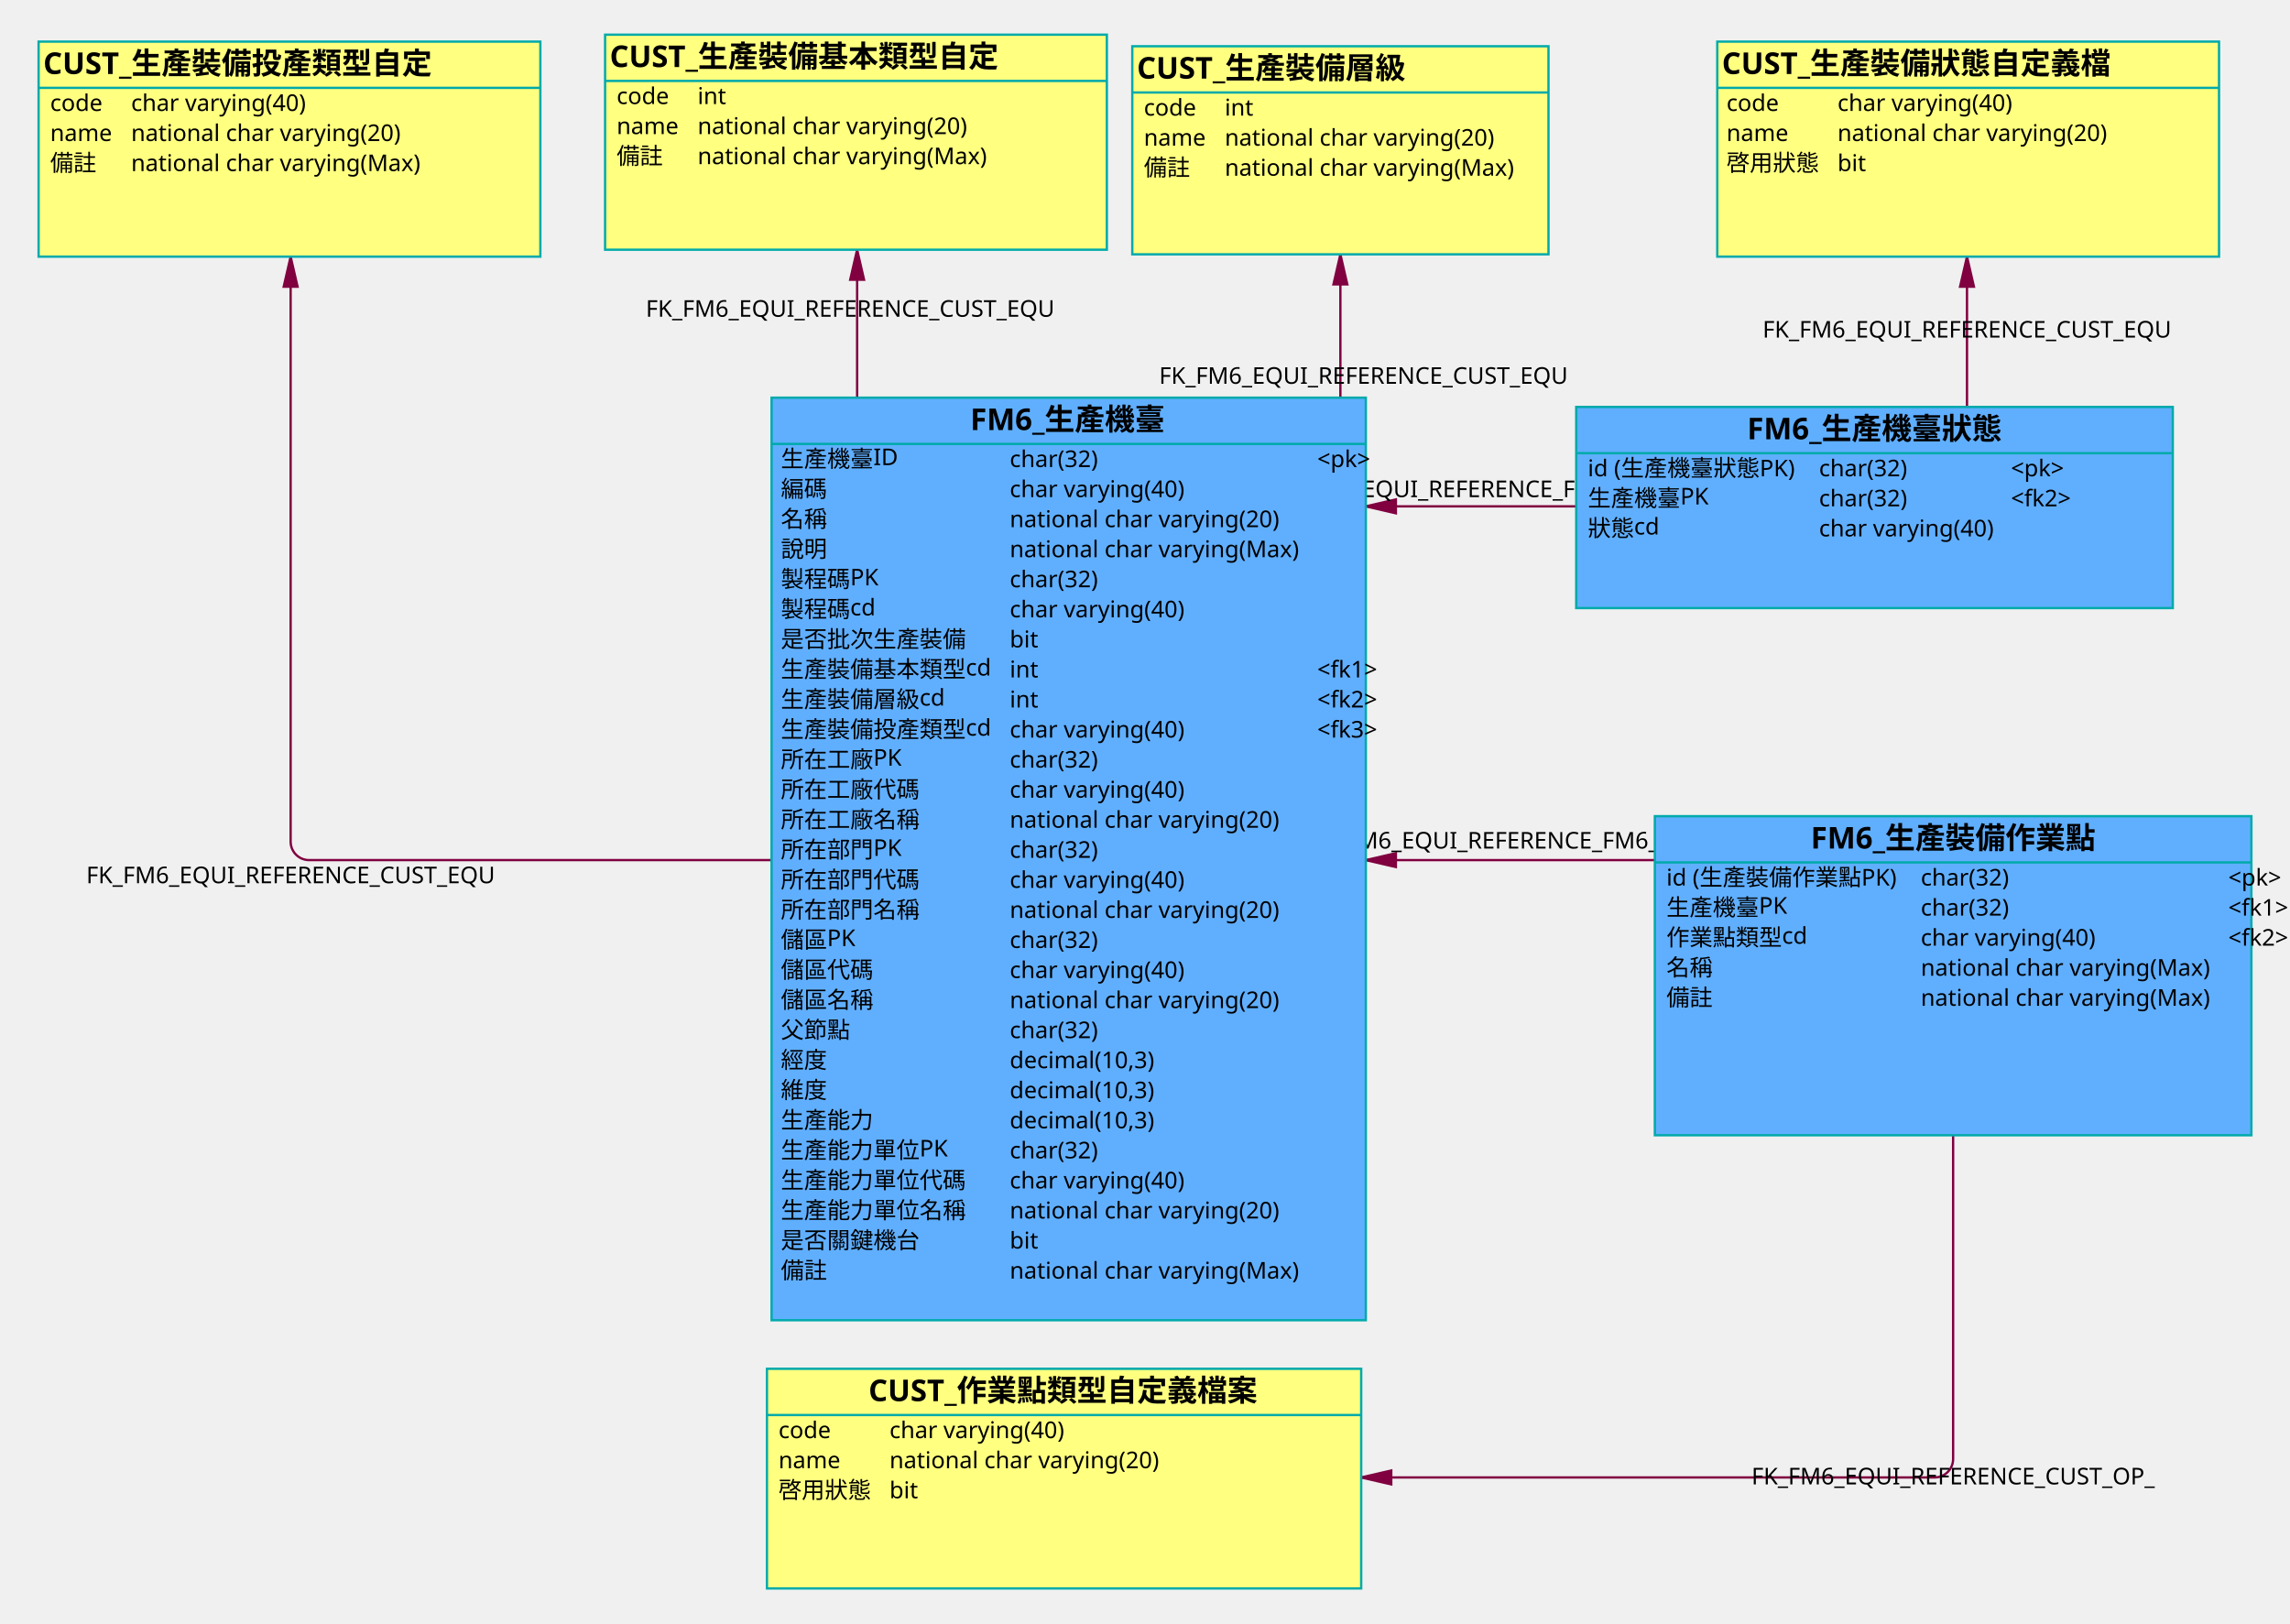
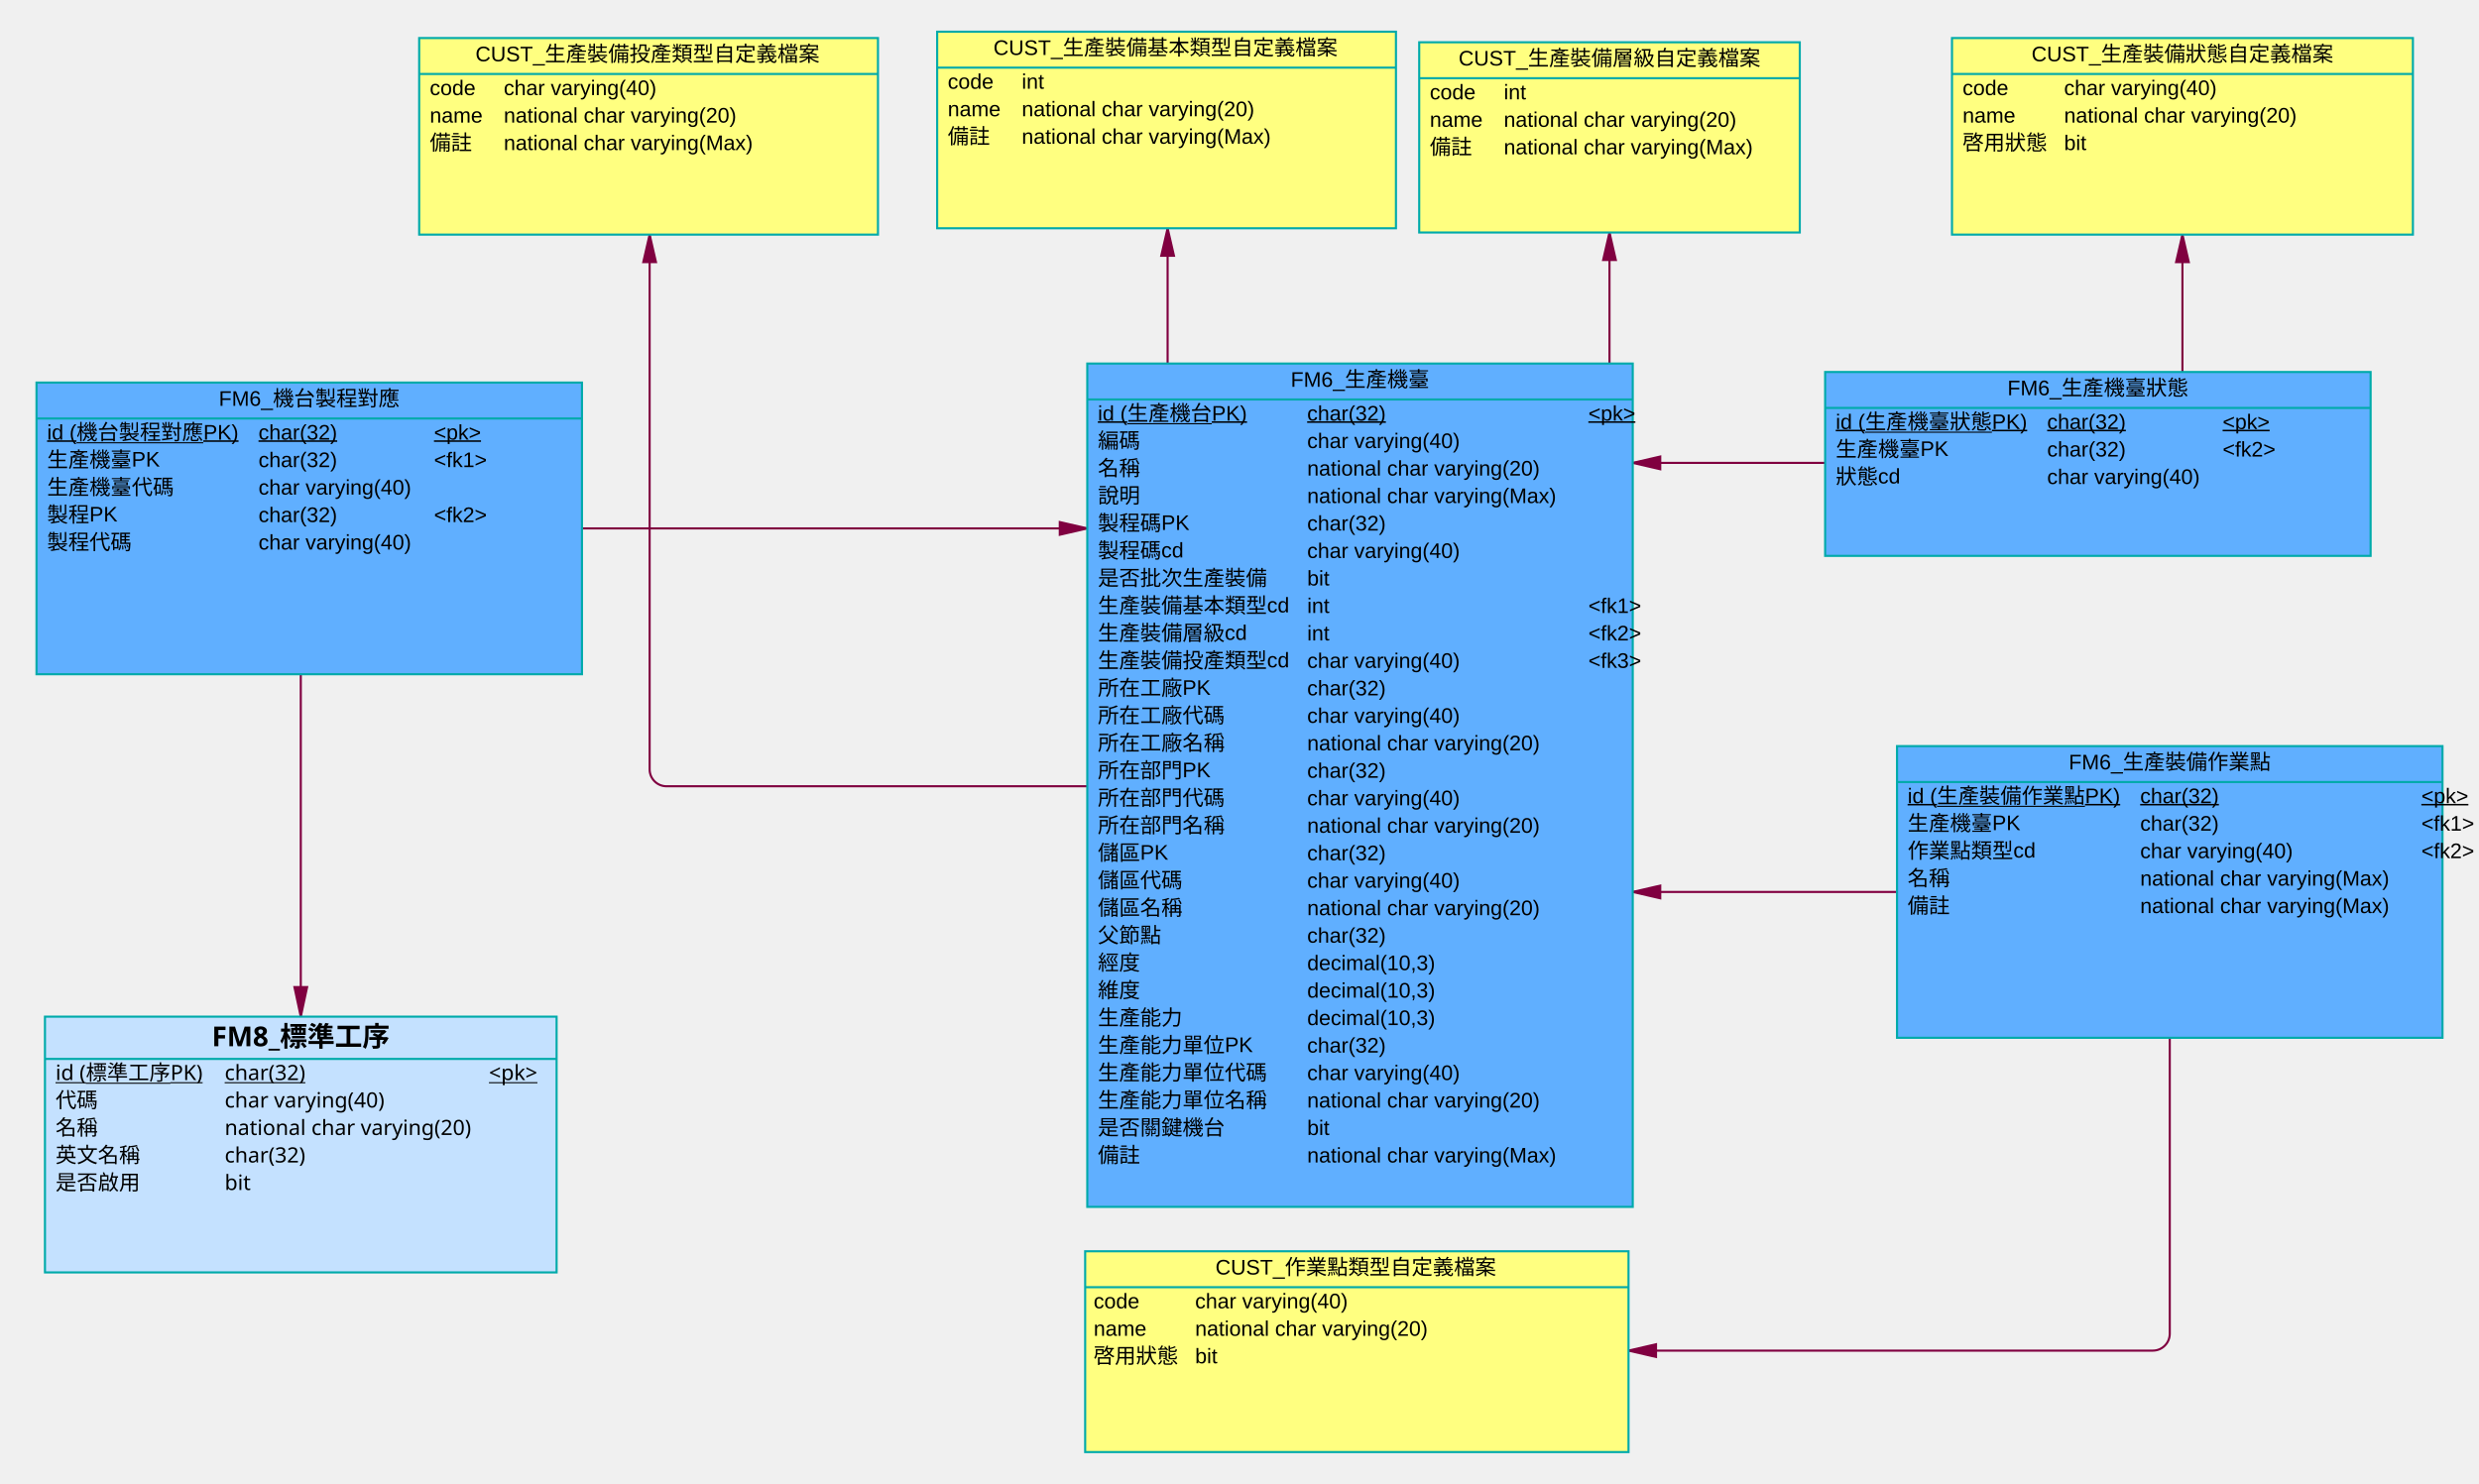
- <svg xmlns="http://www.w3.org/2000/svg" xmlns:xlink="http://www.w3.org/1999/xlink" width="261mm" height="185mm" version="1.1" viewBox="0 0 987 702">
-   <a target="_parent" xlink:href="Fact71.htm#101">
-     <polyline fill="none" points="369,172 369,108" stroke="#800040" stroke-width="1" />
-     <polygon fill="#800040" points="369,108 372,121 366,121" stroke="#800040" stroke-width="1" stroke-linejoin="miter" />
-     <text x="366" y="137" fill="#000000" font-size="10" font-family="'Arial Unicode MS','新宋體'" text-anchor="middle">FK_FM6_EQUI_REFERENCE_CUST_EQU</text>
-   </a>
-   <a target="_parent" xlink:href="Fact72.htm#107">
-     <polyline fill="none" points="578,172 578,110" stroke="#800040" stroke-width="1" />
-     <polygon fill="#800040" points="578,110 581,123 575,123" stroke="#800040" stroke-width="1" stroke-linejoin="miter" />
-     <text x="588" y="166" fill="#000000" font-size="10" font-family="'Arial Unicode MS','新宋體'" text-anchor="middle">FK_FM6_EQUI_REFERENCE_CUST_EQU</text>
-   </a>
-   <a target="_parent" xlink:href="Fact73.htm#113">
-     <polyline fill="none" points="849,176 849,111" stroke="#800040" stroke-width="1" />
-     <polygon fill="#800040" points="849,111 852,124 846,124" stroke="#800040" stroke-width="1" stroke-linejoin="miter" />
-     <text x="849" y="146" fill="#000000" font-size="10" font-family="'Arial Unicode MS','新宋體'" text-anchor="middle">FK_FM6_EQUI_REFERENCE_CUST_EQU</text>
-   </a>
-   <a target="_parent" xlink:href="Fact74.htm#118">
-     <polyline fill="none" points="680,219 589,219" stroke="#800040" stroke-width="1" />
-     <polygon fill="#800040" points="589,219 602,216 602,222" stroke="#800040" stroke-width="1" stroke-linejoin="miter" />
-     <text x="635" y="215" fill="#000000" font-size="10" font-family="'Arial Unicode MS','新宋體'" text-anchor="middle">FK_FM6_EQUI_REFERENCE_FM6_EQUI</text>
-   </a>
-   <a target="_parent" xlink:href="Fact75.htm#124">
-     <polyline fill="none" points="714,372 589,372" stroke="#800040" stroke-width="1" />
-     <polygon fill="#800040" points="589,372 602,369 602,375" stroke="#800040" stroke-width="1" stroke-linejoin="miter" />
-     <text x="652" y="367" fill="#000000" font-size="10" font-family="'Arial Unicode MS','新宋體'" text-anchor="middle">FK_FM6_EQUI_REFERENCE_FM6_EQUI</text>
-   </a>
-   <a target="_parent" xlink:href="Fact76.htm#130">
-     <path d="M843,491 L843,631 A8,8 0 0,1 835,639 L587,639" fill="none" stroke="#800040" stroke-width="1" />
-     <polygon fill="#800040" points="587,639 600,636 600,642" stroke="#800040" stroke-width="1" stroke-linejoin="miter" />
-     <text x="843" y="642" fill="#000000" font-size="10" font-family="'Arial Unicode MS','新宋體'" text-anchor="middle">FK_FM6_EQUI_REFERENCE_CUST_OP_</text>
-   </a>
-   <a target="_parent" xlink:href="Fact84.htm#181">
-     <path d="M332,372 L132,372 A8,8 0 0,1 124,364 L124,111" fill="none" stroke="#800040" stroke-width="1" />
-     <polygon fill="#800040" points="124,111 127,124 121,124" stroke="#800040" stroke-width="1" stroke-linejoin="miter" />
-     <text x="124" y="382" fill="#000000" font-size="10" font-family="'Arial Unicode MS','新宋體'" text-anchor="middle">FK_FM6_EQUI_REFERENCE_CUST_EQU</text>
-   </a>
+ <svg xmlns="http://www.w3.org/2000/svg" xmlns:xlink="http://www.w3.org/1999/xlink" width="309mm" height="185mm" version="1.1" viewBox="0 0 1168 702">
+   <polyline fill="none" points="550,172 550,108" stroke="#800040" stroke-width="1" />
+   <polygon fill="#800040" points="550,108 553,121 547,121" stroke="#800040" stroke-width="1" stroke-linejoin="miter" />
+   <polyline fill="none" points="759,172 759,110" stroke="#800040" stroke-width="1" />
+   <polygon fill="#800040" points="759,110 762,123 756,123" stroke="#800040" stroke-width="1" stroke-linejoin="miter" />
+   <polyline fill="none" points="1030,176 1030,111" stroke="#800040" stroke-width="1" />
+   <polygon fill="#800040" points="1030,111 1033,124 1027,124" stroke="#800040" stroke-width="1" stroke-linejoin="miter" />
+   <polyline fill="none" points="861,219 770,219" stroke="#800040" stroke-width="1" />
+   <polygon fill="#800040" points="770,219 783,216 783,222" stroke="#800040" stroke-width="1" stroke-linejoin="miter" />
+   <polyline fill="none" points="895,422 770,422" stroke="#800040" stroke-width="1" />
+   <polygon fill="#800040" points="770,422 783,419 783,425" stroke="#800040" stroke-width="1" stroke-linejoin="miter" />
+   <path d="M1024,491 L1024,631 A8,8 0 0,1 1016,639 L768,639" fill="none" stroke="#800040" stroke-width="1" />
+   <polygon fill="#800040" points="768,639 781,636 781,642" stroke="#800040" stroke-width="1" stroke-linejoin="miter" />
+   <path d="M512,372 L313,372 A8,8 0 0,1 305,364 L305,111" fill="none" stroke="#800040" stroke-width="1" />
+   <polygon fill="#800040" points="305,111 308,124 302,124" stroke="#800040" stroke-width="1" stroke-linejoin="miter" />
+   <polyline fill="none" points="273,250 512,250" stroke="#800040" stroke-width="1" />
+   <polygon fill="#800040" points="512,250 499,253 499,247" stroke="#800040" stroke-width="1" stroke-linejoin="miter" />
+   <polyline fill="none" points="140,319 140,481" stroke="#800040" stroke-width="1" />
+   <polygon fill="#800040" points="140,481 137,467 143,467" stroke="#800040" stroke-width="1" stroke-linejoin="miter" />
  <a target="_parent" xlink:href="Fact19.htm#131">
-     <rect x="260" y="15" fill="#ffffff" width="0" height="0" stroke="none" stroke-width="0" />
-     <rect x="260" y="15" fill="#ffff80" width="217" height="93" stroke="#00aaaa" stroke-width="1" />
-     <text x="262" y="29" fill="#000000" font-size="13" font-family="'Arial Unicode MS','微軟雅黑'" font-weight="bold" text-anchor="start">CUST_生產裝備基本類型自定</text>
-     <line x1="260" x2="477" y1="35" y2="35" stroke="#00aaaa" stroke-width="1" />
-     <text x="265" y="45" fill="#000000" font-size="10" font-family="'Arial Unicode MS','微軟雅黑'" text-anchor="start">code</text>
-     <text x="265" y="58" fill="#000000" font-size="10" font-family="'Arial Unicode MS','微軟雅黑'" text-anchor="start">name</text>
-     <text x="265" y="71" fill="#000000" font-size="10" font-family="'Arial Unicode MS','微軟雅黑'" text-anchor="start">備註</text>
-     <text x="300" y="45" fill="#000000" font-size="10" font-family="'Arial Unicode MS','微軟雅黑'" text-anchor="start">int</text>
-     <text x="300" y="58" fill="#000000" font-size="10" font-family="'Arial Unicode MS','微軟雅黑'" text-anchor="start">national char varying(20)</text>
-     <text x="300" y="71" fill="#000000" font-size="10" font-family="'Arial Unicode MS','微軟雅黑'" text-anchor="start">national char varying(Max)</text>
+     <rect x="441" y="15" fill="#ffffff" width="0" height="0" stroke="none" stroke-width="0" />
+     <rect x="441" y="15" fill="#ffff80" width="217" height="93" stroke="#00aaaa" stroke-width="1" />
+     <text x="549" y="26" fill="#000000" font-size="10" font-family="'Arial Unicode MS','Arial'" text-anchor="middle">CUST_生產裝備基本類型自定義檔案</text>
+     <line x1="441" x2="658" y1="32" y2="32" stroke="#00aaaa" stroke-width="1" />
+     <text x="446" y="42" fill="#000000" font-size="10" font-family="'Arial Unicode MS','Arial'" text-anchor="start">code</text>
+     <text x="446" y="55" fill="#000000" font-size="10" font-family="'Arial Unicode MS','Arial'" text-anchor="start">name</text>
+     <text x="446" y="68" fill="#000000" font-size="10" font-family="'Arial Unicode MS','Arial'" text-anchor="start">備註</text>
+     <text x="481" y="42" fill="#000000" font-size="10" font-family="'Arial Unicode MS','Arial'" text-anchor="start">int</text>
+     <text x="481" y="55" fill="#000000" font-size="10" font-family="'Arial Unicode MS','Arial'" text-anchor="start">national char varying(20)</text>
+     <text x="481" y="68" fill="#000000" font-size="10" font-family="'Arial Unicode MS','Arial'" text-anchor="start">national char varying(Max)</text>
  </a>
  <a target="_parent" xlink:href="Fact20.htm#160">
-     <rect x="488" y="20" fill="#ffffff" width="0" height="0" stroke="none" stroke-width="0" />
-     <rect x="488" y="20" fill="#ffff80" width="180" height="90" stroke="#00aaaa" stroke-width="1" />
-     <text x="490" y="34" fill="#000000" font-size="13" font-family="'Arial Unicode MS','微軟雅黑'" font-weight="bold" text-anchor="start">CUST_生產裝備層級</text>
-     <line x1="488" x2="668" y1="40" y2="40" stroke="#00aaaa" stroke-width="1" />
-     <text x="493" y="50" fill="#000000" font-size="10" font-family="'Arial Unicode MS','微軟雅黑'" text-anchor="start">code</text>
-     <text x="493" y="63" fill="#000000" font-size="10" font-family="'Arial Unicode MS','微軟雅黑'" text-anchor="start">name</text>
-     <text x="493" y="76" fill="#000000" font-size="10" font-family="'Arial Unicode MS','微軟雅黑'" text-anchor="start">備註</text>
-     <text x="528" y="50" fill="#000000" font-size="10" font-family="'Arial Unicode MS','微軟雅黑'" text-anchor="start">int</text>
-     <text x="528" y="63" fill="#000000" font-size="10" font-family="'Arial Unicode MS','微軟雅黑'" text-anchor="start">national char varying(20)</text>
-     <text x="528" y="76" fill="#000000" font-size="10" font-family="'Arial Unicode MS','微軟雅黑'" text-anchor="start">national char varying(Max)</text>
-   </a>
-   <a target="_parent" xlink:href="Fact39.htm#1094">
-     <rect x="332" y="172" fill="#ffffff" width="0" height="0" stroke="none" stroke-width="0" />
-     <rect x="332" y="172" fill="#60afff" width="257" height="399" stroke="#00aaaa" stroke-width="1" />
-     <text x="460" y="186" fill="#000000" font-size="13" font-family="'Arial Unicode MS','微軟雅黑'" font-weight="bold" text-anchor="middle">FM6_生產機臺</text>
-     <line x1="332" x2="589" y1="192" y2="192" stroke="#00aaaa" stroke-width="1" />
-     <text x="336" y="202" fill="#000000" font-size="10" font-family="'Arial Unicode MS','微軟雅黑'" text-anchor="start">生產機臺ID</text>
-     <text x="336" y="215" fill="#000000" font-size="10" font-family="'Arial Unicode MS','微軟雅黑'" text-anchor="start">編碼</text>
-     <text x="336" y="228" fill="#000000" font-size="10" font-family="'Arial Unicode MS','微軟雅黑'" text-anchor="start">名稱</text>
-     <text x="336" y="241" fill="#000000" font-size="10" font-family="'Arial Unicode MS','微軟雅黑'" text-anchor="start">說明</text>
-     <text x="336" y="254" fill="#000000" font-size="10" font-family="'Arial Unicode MS','微軟雅黑'" text-anchor="start">製程碼PK</text>
-     <text x="336" y="267" fill="#000000" font-size="10" font-family="'Arial Unicode MS','微軟雅黑'" text-anchor="start">製程碼cd</text>
-     <text x="336" y="280" fill="#000000" font-size="10" font-family="'Arial Unicode MS','微軟雅黑'" text-anchor="start">是否批次生產裝備</text>
-     <text x="336" y="293" fill="#000000" font-size="10" font-family="'Arial Unicode MS','微軟雅黑'" text-anchor="start">生產裝備基本類型cd</text>
-     <text x="336" y="306" fill="#000000" font-size="10" font-family="'Arial Unicode MS','微軟雅黑'" text-anchor="start">生產裝備層級cd</text>
-     <text x="336" y="319" fill="#000000" font-size="10" font-family="'Arial Unicode MS','微軟雅黑'" text-anchor="start">生產裝備投產類型cd</text>
-     <text x="336" y="332" fill="#000000" font-size="10" font-family="'Arial Unicode MS','微軟雅黑'" text-anchor="start">所在工廠PK</text>
-     <text x="336" y="345" fill="#000000" font-size="10" font-family="'Arial Unicode MS','微軟雅黑'" text-anchor="start">所在工廠代碼</text>
-     <text x="336" y="358" fill="#000000" font-size="10" font-family="'Arial Unicode MS','微軟雅黑'" text-anchor="start">所在工廠名稱</text>
-     <text x="336" y="371" fill="#000000" font-size="10" font-family="'Arial Unicode MS','微軟雅黑'" text-anchor="start">所在部門PK</text>
-     <text x="336" y="384" fill="#000000" font-size="10" font-family="'Arial Unicode MS','微軟雅黑'" text-anchor="start">所在部門代碼</text>
-     <text x="336" y="397" fill="#000000" font-size="10" font-family="'Arial Unicode MS','微軟雅黑'" text-anchor="start">所在部門名稱</text>
-     <text x="336" y="410" fill="#000000" font-size="10" font-family="'Arial Unicode MS','微軟雅黑'" text-anchor="start">儲區PK</text>
-     <text x="336" y="423" fill="#000000" font-size="10" font-family="'Arial Unicode MS','微軟雅黑'" text-anchor="start">儲區代碼</text>
-     <text x="336" y="436" fill="#000000" font-size="10" font-family="'Arial Unicode MS','微軟雅黑'" text-anchor="start">儲區名稱</text>
-     <text x="336" y="449" fill="#000000" font-size="10" font-family="'Arial Unicode MS','微軟雅黑'" text-anchor="start">父節點</text>
-     <text x="336" y="462" fill="#000000" font-size="10" font-family="'Arial Unicode MS','微軟雅黑'" text-anchor="start">經度</text>
-     <text x="336" y="475" fill="#000000" font-size="10" font-family="'Arial Unicode MS','微軟雅黑'" text-anchor="start">維度</text>
-     <text x="336" y="488" fill="#000000" font-size="10" font-family="'Arial Unicode MS','微軟雅黑'" text-anchor="start">生產能力</text>
-     <text x="336" y="501" fill="#000000" font-size="10" font-family="'Arial Unicode MS','微軟雅黑'" text-anchor="start">生產能力單位PK</text>
-     <text x="336" y="514" fill="#000000" font-size="10" font-family="'Arial Unicode MS','微軟雅黑'" text-anchor="start">生產能力單位代碼</text>
-     <text x="336" y="527" fill="#000000" font-size="10" font-family="'Arial Unicode MS','微軟雅黑'" text-anchor="start">生產能力單位名稱</text>
-     <text x="336" y="540" fill="#000000" font-size="10" font-family="'Arial Unicode MS','微軟雅黑'" text-anchor="start">是否關鍵機台</text>
-     <text x="336" y="553" fill="#000000" font-size="10" font-family="'Arial Unicode MS','微軟雅黑'" text-anchor="start">備註</text>
-     <text x="435" y="202" fill="#000000" font-size="10" font-family="'Arial Unicode MS','微軟雅黑'" text-anchor="start">char(32)</text>
-     <text x="435" y="215" fill="#000000" font-size="10" font-family="'Arial Unicode MS','微軟雅黑'" text-anchor="start">char varying(40)</text>
-     <text x="435" y="228" fill="#000000" font-size="10" font-family="'Arial Unicode MS','微軟雅黑'" text-anchor="start">national char varying(20)</text>
-     <text x="435" y="241" fill="#000000" font-size="10" font-family="'Arial Unicode MS','微軟雅黑'" text-anchor="start">national char varying(Max)</text>
-     <text x="435" y="254" fill="#000000" font-size="10" font-family="'Arial Unicode MS','微軟雅黑'" text-anchor="start">char(32)</text>
-     <text x="435" y="267" fill="#000000" font-size="10" font-family="'Arial Unicode MS','微軟雅黑'" text-anchor="start">char varying(40)</text>
-     <text x="435" y="280" fill="#000000" font-size="10" font-family="'Arial Unicode MS','微軟雅黑'" text-anchor="start">bit</text>
-     <text x="435" y="293" fill="#000000" font-size="10" font-family="'Arial Unicode MS','微軟雅黑'" text-anchor="start">int</text>
-     <text x="435" y="306" fill="#000000" font-size="10" font-family="'Arial Unicode MS','微軟雅黑'" text-anchor="start">int</text>
-     <text x="435" y="319" fill="#000000" font-size="10" font-family="'Arial Unicode MS','微軟雅黑'" text-anchor="start">char varying(40)</text>
-     <text x="435" y="332" fill="#000000" font-size="10" font-family="'Arial Unicode MS','微軟雅黑'" text-anchor="start">char(32)</text>
-     <text x="435" y="345" fill="#000000" font-size="10" font-family="'Arial Unicode MS','微軟雅黑'" text-anchor="start">char varying(40)</text>
-     <text x="435" y="358" fill="#000000" font-size="10" font-family="'Arial Unicode MS','微軟雅黑'" text-anchor="start">national char varying(20)</text>
-     <text x="435" y="371" fill="#000000" font-size="10" font-family="'Arial Unicode MS','微軟雅黑'" text-anchor="start">char(32)</text>
-     <text x="435" y="384" fill="#000000" font-size="10" font-family="'Arial Unicode MS','微軟雅黑'" text-anchor="start">char varying(40)</text>
-     <text x="435" y="397" fill="#000000" font-size="10" font-family="'Arial Unicode MS','微軟雅黑'" text-anchor="start">national char varying(20)</text>
-     <text x="435" y="410" fill="#000000" font-size="10" font-family="'Arial Unicode MS','微軟雅黑'" text-anchor="start">char(32)</text>
-     <text x="435" y="423" fill="#000000" font-size="10" font-family="'Arial Unicode MS','微軟雅黑'" text-anchor="start">char varying(40)</text>
-     <text x="435" y="436" fill="#000000" font-size="10" font-family="'Arial Unicode MS','微軟雅黑'" text-anchor="start">national char varying(20)</text>
-     <text x="435" y="449" fill="#000000" font-size="10" font-family="'Arial Unicode MS','微軟雅黑'" text-anchor="start">char(32)</text>
-     <text x="435" y="462" fill="#000000" font-size="10" font-family="'Arial Unicode MS','微軟雅黑'" text-anchor="start">decimal(10,3)</text>
-     <text x="435" y="475" fill="#000000" font-size="10" font-family="'Arial Unicode MS','微軟雅黑'" text-anchor="start">decimal(10,3)</text>
-     <text x="435" y="488" fill="#000000" font-size="10" font-family="'Arial Unicode MS','微軟雅黑'" text-anchor="start">decimal(10,3)</text>
-     <text x="435" y="501" fill="#000000" font-size="10" font-family="'Arial Unicode MS','微軟雅黑'" text-anchor="start">char(32)</text>
-     <text x="435" y="514" fill="#000000" font-size="10" font-family="'Arial Unicode MS','微軟雅黑'" text-anchor="start">char varying(40)</text>
-     <text x="435" y="527" fill="#000000" font-size="10" font-family="'Arial Unicode MS','微軟雅黑'" text-anchor="start">national char varying(20)</text>
-     <text x="435" y="540" fill="#000000" font-size="10" font-family="'Arial Unicode MS','微軟雅黑'" text-anchor="start">bit</text>
-     <text x="435" y="553" fill="#000000" font-size="10" font-family="'Arial Unicode MS','微軟雅黑'" text-anchor="start">national char varying(Max)</text>
-     <text x="568" y="202" fill="#000000" font-size="10" font-family="'Arial Unicode MS','微軟雅黑'" text-anchor="start">&lt;pk&gt;</text>
-     <text x="568" y="293" fill="#000000" font-size="10" font-family="'Arial Unicode MS','微軟雅黑'" text-anchor="start">&lt;fk1&gt;</text>
-     <text x="568" y="306" fill="#000000" font-size="10" font-family="'Arial Unicode MS','微軟雅黑'" text-anchor="start">&lt;fk2&gt;</text>
-     <text x="568" y="319" fill="#000000" font-size="10" font-family="'Arial Unicode MS','微軟雅黑'" text-anchor="start">&lt;fk3&gt;</text>
+     <rect x="669" y="20" fill="#ffffff" width="0" height="0" stroke="none" stroke-width="0" />
+     <rect x="669" y="20" fill="#ffff80" width="180" height="90" stroke="#00aaaa" stroke-width="1" />
+     <text x="759" y="31" fill="#000000" font-size="10" font-family="'Arial Unicode MS','Arial'" text-anchor="middle">CUST_生產裝備層級自定義檔案</text>
+     <line x1="669" x2="849" y1="37" y2="37" stroke="#00aaaa" stroke-width="1" />
+     <text x="674" y="47" fill="#000000" font-size="10" font-family="'Arial Unicode MS','Arial'" text-anchor="start">code</text>
+     <text x="674" y="60" fill="#000000" font-size="10" font-family="'Arial Unicode MS','Arial'" text-anchor="start">name</text>
+     <text x="674" y="73" fill="#000000" font-size="10" font-family="'Arial Unicode MS','Arial'" text-anchor="start">備註</text>
+     <text x="709" y="47" fill="#000000" font-size="10" font-family="'Arial Unicode MS','Arial'" text-anchor="start">int</text>
+     <text x="709" y="60" fill="#000000" font-size="10" font-family="'Arial Unicode MS','Arial'" text-anchor="start">national char varying(20)</text>
+     <text x="709" y="73" fill="#000000" font-size="10" font-family="'Arial Unicode MS','Arial'" text-anchor="start">national char varying(Max)</text>
+   </a>
+   <a target="_parent" xlink:href="Fact40.htm#1143">
+     <rect x="512" y="172" fill="#ffffff" width="0" height="0" stroke="none" stroke-width="0" />
+     <rect x="512" y="172" fill="#60afff" width="258" height="399" stroke="#00aaaa" stroke-width="1" />
+     <text x="641" y="183" fill="#000000" font-size="10" font-family="'Arial Unicode MS','Arial'" text-anchor="middle">FM6_生產機臺</text>
+     <line x1="512" x2="770" y1="189" y2="189" stroke="#00aaaa" stroke-width="1" />
+     <text x="517" y="199" fill="#000000" font-size="10" font-family="'Arial Unicode MS','Arial'" text-anchor="start" text-decoration="underline">id (生產機台PK)</text>
+     <text x="517" y="212" fill="#000000" font-size="10" font-family="'Arial Unicode MS','Arial'" text-anchor="start">編碼</text>
+     <text x="517" y="225" fill="#000000" font-size="10" font-family="'Arial Unicode MS','Arial'" text-anchor="start">名稱</text>
+     <text x="517" y="238" fill="#000000" font-size="10" font-family="'Arial Unicode MS','Arial'" text-anchor="start">說明</text>
+     <text x="517" y="251" fill="#000000" font-size="10" font-family="'Arial Unicode MS','Arial'" text-anchor="start">製程碼PK</text>
+     <text x="517" y="264" fill="#000000" font-size="10" font-family="'Arial Unicode MS','Arial'" text-anchor="start">製程碼cd</text>
+     <text x="517" y="277" fill="#000000" font-size="10" font-family="'Arial Unicode MS','Arial'" text-anchor="start">是否批次生產裝備</text>
+     <text x="517" y="290" fill="#000000" font-size="10" font-family="'Arial Unicode MS','Arial'" text-anchor="start">生產裝備基本類型cd</text>
+     <text x="517" y="303" fill="#000000" font-size="10" font-family="'Arial Unicode MS','Arial'" text-anchor="start">生產裝備層級cd</text>
+     <text x="517" y="316" fill="#000000" font-size="10" font-family="'Arial Unicode MS','Arial'" text-anchor="start">生產裝備投產類型cd</text>
+     <text x="517" y="329" fill="#000000" font-size="10" font-family="'Arial Unicode MS','Arial'" text-anchor="start">所在工廠PK</text>
+     <text x="517" y="342" fill="#000000" font-size="10" font-family="'Arial Unicode MS','Arial'" text-anchor="start">所在工廠代碼</text>
+     <text x="517" y="355" fill="#000000" font-size="10" font-family="'Arial Unicode MS','Arial'" text-anchor="start">所在工廠名稱</text>
+     <text x="517" y="368" fill="#000000" font-size="10" font-family="'Arial Unicode MS','Arial'" text-anchor="start">所在部門PK</text>
+     <text x="517" y="381" fill="#000000" font-size="10" font-family="'Arial Unicode MS','Arial'" text-anchor="start">所在部門代碼</text>
+     <text x="517" y="394" fill="#000000" font-size="10" font-family="'Arial Unicode MS','Arial'" text-anchor="start">所在部門名稱</text>
+     <text x="517" y="407" fill="#000000" font-size="10" font-family="'Arial Unicode MS','Arial'" text-anchor="start">儲區PK</text>
+     <text x="517" y="420" fill="#000000" font-size="10" font-family="'Arial Unicode MS','Arial'" text-anchor="start">儲區代碼</text>
+     <text x="517" y="433" fill="#000000" font-size="10" font-family="'Arial Unicode MS','Arial'" text-anchor="start">儲區名稱</text>
+     <text x="517" y="446" fill="#000000" font-size="10" font-family="'Arial Unicode MS','Arial'" text-anchor="start">父節點</text>
+     <text x="517" y="459" fill="#000000" font-size="10" font-family="'Arial Unicode MS','Arial'" text-anchor="start">經度</text>
+     <text x="517" y="472" fill="#000000" font-size="10" font-family="'Arial Unicode MS','Arial'" text-anchor="start">維度</text>
+     <text x="517" y="485" fill="#000000" font-size="10" font-family="'Arial Unicode MS','Arial'" text-anchor="start">生產能力</text>
+     <text x="517" y="498" fill="#000000" font-size="10" font-family="'Arial Unicode MS','Arial'" text-anchor="start">生產能力單位PK</text>
+     <text x="517" y="511" fill="#000000" font-size="10" font-family="'Arial Unicode MS','Arial'" text-anchor="start">生產能力單位代碼</text>
+     <text x="517" y="524" fill="#000000" font-size="10" font-family="'Arial Unicode MS','Arial'" text-anchor="start">生產能力單位名稱</text>
+     <text x="517" y="537" fill="#000000" font-size="10" font-family="'Arial Unicode MS','Arial'" text-anchor="start">是否關鍵機台</text>
+     <text x="517" y="550" fill="#000000" font-size="10" font-family="'Arial Unicode MS','Arial'" text-anchor="start">備註</text>
+     <text x="616" y="199" fill="#000000" font-size="10" font-family="'Arial Unicode MS','Arial'" text-anchor="start" text-decoration="underline">char(32)</text>
+     <text x="616" y="212" fill="#000000" font-size="10" font-family="'Arial Unicode MS','Arial'" text-anchor="start">char varying(40)</text>
+     <text x="616" y="225" fill="#000000" font-size="10" font-family="'Arial Unicode MS','Arial'" text-anchor="start">national char varying(20)</text>
+     <text x="616" y="238" fill="#000000" font-size="10" font-family="'Arial Unicode MS','Arial'" text-anchor="start">national char varying(Max)</text>
+     <text x="616" y="251" fill="#000000" font-size="10" font-family="'Arial Unicode MS','Arial'" text-anchor="start">char(32)</text>
+     <text x="616" y="264" fill="#000000" font-size="10" font-family="'Arial Unicode MS','Arial'" text-anchor="start">char varying(40)</text>
+     <text x="616" y="277" fill="#000000" font-size="10" font-family="'Arial Unicode MS','Arial'" text-anchor="start">bit</text>
+     <text x="616" y="290" fill="#000000" font-size="10" font-family="'Arial Unicode MS','Arial'" text-anchor="start">int</text>
+     <text x="616" y="303" fill="#000000" font-size="10" font-family="'Arial Unicode MS','Arial'" text-anchor="start">int</text>
+     <text x="616" y="316" fill="#000000" font-size="10" font-family="'Arial Unicode MS','Arial'" text-anchor="start">char varying(40)</text>
+     <text x="616" y="329" fill="#000000" font-size="10" font-family="'Arial Unicode MS','Arial'" text-anchor="start">char(32)</text>
+     <text x="616" y="342" fill="#000000" font-size="10" font-family="'Arial Unicode MS','Arial'" text-anchor="start">char varying(40)</text>
+     <text x="616" y="355" fill="#000000" font-size="10" font-family="'Arial Unicode MS','Arial'" text-anchor="start">national char varying(20)</text>
+     <text x="616" y="368" fill="#000000" font-size="10" font-family="'Arial Unicode MS','Arial'" text-anchor="start">char(32)</text>
+     <text x="616" y="381" fill="#000000" font-size="10" font-family="'Arial Unicode MS','Arial'" text-anchor="start">char varying(40)</text>
+     <text x="616" y="394" fill="#000000" font-size="10" font-family="'Arial Unicode MS','Arial'" text-anchor="start">national char varying(20)</text>
+     <text x="616" y="407" fill="#000000" font-size="10" font-family="'Arial Unicode MS','Arial'" text-anchor="start">char(32)</text>
+     <text x="616" y="420" fill="#000000" font-size="10" font-family="'Arial Unicode MS','Arial'" text-anchor="start">char varying(40)</text>
+     <text x="616" y="433" fill="#000000" font-size="10" font-family="'Arial Unicode MS','Arial'" text-anchor="start">national char varying(20)</text>
+     <text x="616" y="446" fill="#000000" font-size="10" font-family="'Arial Unicode MS','Arial'" text-anchor="start">char(32)</text>
+     <text x="616" y="459" fill="#000000" font-size="10" font-family="'Arial Unicode MS','Arial'" text-anchor="start">decimal(10,3)</text>
+     <text x="616" y="472" fill="#000000" font-size="10" font-family="'Arial Unicode MS','Arial'" text-anchor="start">decimal(10,3)</text>
+     <text x="616" y="485" fill="#000000" font-size="10" font-family="'Arial Unicode MS','Arial'" text-anchor="start">decimal(10,3)</text>
+     <text x="616" y="498" fill="#000000" font-size="10" font-family="'Arial Unicode MS','Arial'" text-anchor="start">char(32)</text>
+     <text x="616" y="511" fill="#000000" font-size="10" font-family="'Arial Unicode MS','Arial'" text-anchor="start">char varying(40)</text>
+     <text x="616" y="524" fill="#000000" font-size="10" font-family="'Arial Unicode MS','Arial'" text-anchor="start">national char varying(20)</text>
+     <text x="616" y="537" fill="#000000" font-size="10" font-family="'Arial Unicode MS','Arial'" text-anchor="start">bit</text>
+     <text x="616" y="550" fill="#000000" font-size="10" font-family="'Arial Unicode MS','Arial'" text-anchor="start">national char varying(Max)</text>
+     <text x="749" y="199" fill="#000000" font-size="10" font-family="'Arial Unicode MS','Arial'" text-anchor="start" text-decoration="underline">&lt;pk&gt;</text>
+     <text x="749" y="290" fill="#000000" font-size="10" font-family="'Arial Unicode MS','Arial'" text-anchor="start">&lt;fk1&gt;</text>
+     <text x="749" y="303" fill="#000000" font-size="10" font-family="'Arial Unicode MS','Arial'" text-anchor="start">&lt;fk2&gt;</text>
+     <text x="749" y="316" fill="#000000" font-size="10" font-family="'Arial Unicode MS','Arial'" text-anchor="start">&lt;fk3&gt;</text>
  </a>
  <a target="_parent" xlink:href="Fact22.htm#218">
-     <rect x="741" y="18" fill="#ffffff" width="0" height="0" stroke="none" stroke-width="0" />
-     <rect x="741" y="18" fill="#ffff80" width="217" height="93" stroke="#00aaaa" stroke-width="1" />
-     <text x="743" y="32" fill="#000000" font-size="13" font-family="'Arial Unicode MS','微軟雅黑'" font-weight="bold" text-anchor="start">CUST_生產裝備狀態自定義檔</text>
-     <line x1="741" x2="958" y1="38" y2="38" stroke="#00aaaa" stroke-width="1" />
-     <text x="745" y="48" fill="#000000" font-size="10" font-family="'Arial Unicode MS','微軟雅黑'" text-anchor="start">code</text>
-     <text x="745" y="61" fill="#000000" font-size="10" font-family="'Arial Unicode MS','微軟雅黑'" text-anchor="start">name</text>
-     <text x="745" y="74" fill="#000000" font-size="10" font-family="'Arial Unicode MS','微軟雅黑'" text-anchor="start">啓用狀態</text>
-     <text x="793" y="48" fill="#000000" font-size="10" font-family="'Arial Unicode MS','微軟雅黑'" text-anchor="start">char varying(40)</text>
-     <text x="793" y="61" fill="#000000" font-size="10" font-family="'Arial Unicode MS','微軟雅黑'" text-anchor="start">national char varying(20)</text>
-     <text x="793" y="74" fill="#000000" font-size="10" font-family="'Arial Unicode MS','微軟雅黑'" text-anchor="start">bit</text>
-   </a>
-   <a target="_parent" xlink:href="Fact40.htm#1284">
-     <rect x="680" y="176" fill="#ffffff" width="0" height="0" stroke="none" stroke-width="0" />
-     <rect x="680" y="176" fill="#60afff" width="258" height="87" stroke="#00aaaa" stroke-width="1" />
-     <text x="809" y="190" fill="#000000" font-size="13" font-family="'Arial Unicode MS','微軟雅黑'" font-weight="bold" text-anchor="middle">FM6_生產機臺狀態</text>
-     <line x1="680" x2="938" y1="196" y2="196" stroke="#00aaaa" stroke-width="1" />
-     <text x="685" y="206" fill="#000000" font-size="10" font-family="'Arial Unicode MS','微軟雅黑'" text-anchor="start">id (生產機臺狀態PK)</text>
-     <text x="685" y="219" fill="#000000" font-size="10" font-family="'Arial Unicode MS','微軟雅黑'" text-anchor="start">生產機臺PK</text>
-     <text x="685" y="232" fill="#000000" font-size="10" font-family="'Arial Unicode MS','微軟雅黑'" text-anchor="start">狀態cd</text>
-     <text x="785" y="206" fill="#000000" font-size="10" font-family="'Arial Unicode MS','微軟雅黑'" text-anchor="start">char(32)</text>
-     <text x="785" y="219" fill="#000000" font-size="10" font-family="'Arial Unicode MS','微軟雅黑'" text-anchor="start">char(32)</text>
-     <text x="785" y="232" fill="#000000" font-size="10" font-family="'Arial Unicode MS','微軟雅黑'" text-anchor="start">char varying(40)</text>
-     <text x="868" y="206" fill="#000000" font-size="10" font-family="'Arial Unicode MS','微軟雅黑'" text-anchor="start">&lt;pk&gt;</text>
-     <text x="868" y="219" fill="#000000" font-size="10" font-family="'Arial Unicode MS','微軟雅黑'" text-anchor="start">&lt;fk2&gt;</text>
+     <rect x="921" y="18" fill="#ffffff" width="0" height="0" stroke="none" stroke-width="0" />
+     <rect x="921" y="18" fill="#ffff80" width="218" height="93" stroke="#00aaaa" stroke-width="1" />
+     <text x="1030" y="29" fill="#000000" font-size="10" font-family="'Arial Unicode MS','Arial'" text-anchor="middle">CUST_生產裝備狀態自定義檔案</text>
+     <line x1="921" x2="1139" y1="35" y2="35" stroke="#00aaaa" stroke-width="1" />
+     <text x="926" y="45" fill="#000000" font-size="10" font-family="'Arial Unicode MS','Arial'" text-anchor="start">code</text>
+     <text x="926" y="58" fill="#000000" font-size="10" font-family="'Arial Unicode MS','Arial'" text-anchor="start">name</text>
+     <text x="926" y="71" fill="#000000" font-size="10" font-family="'Arial Unicode MS','Arial'" text-anchor="start">啓用狀態</text>
+     <text x="974" y="45" fill="#000000" font-size="10" font-family="'Arial Unicode MS','Arial'" text-anchor="start">char varying(40)</text>
+     <text x="974" y="58" fill="#000000" font-size="10" font-family="'Arial Unicode MS','Arial'" text-anchor="start">national char varying(20)</text>
+     <text x="974" y="71" fill="#000000" font-size="10" font-family="'Arial Unicode MS','Arial'" text-anchor="start">bit</text>
+   </a>
+   <a target="_parent" xlink:href="Fact41.htm#1333">
+     <rect x="861" y="176" fill="#ffffff" width="0" height="0" stroke="none" stroke-width="0" />
+     <rect x="861" y="176" fill="#60afff" width="258" height="87" stroke="#00aaaa" stroke-width="1" />
+     <text x="990" y="187" fill="#000000" font-size="10" font-family="'Arial Unicode MS','Arial'" text-anchor="middle">FM6_生產機臺狀態</text>
+     <line x1="861" x2="1119" y1="193" y2="193" stroke="#00aaaa" stroke-width="1" />
+     <text x="866" y="203" fill="#000000" font-size="10" font-family="'Arial Unicode MS','Arial'" text-anchor="start" text-decoration="underline">id (生產機臺狀態PK)</text>
+     <text x="866" y="216" fill="#000000" font-size="10" font-family="'Arial Unicode MS','Arial'" text-anchor="start">生產機臺PK</text>
+     <text x="866" y="229" fill="#000000" font-size="10" font-family="'Arial Unicode MS','Arial'" text-anchor="start">狀態cd</text>
+     <text x="966" y="203" fill="#000000" font-size="10" font-family="'Arial Unicode MS','Arial'" text-anchor="start" text-decoration="underline">char(32)</text>
+     <text x="966" y="216" fill="#000000" font-size="10" font-family="'Arial Unicode MS','Arial'" text-anchor="start">char(32)</text>
+     <text x="966" y="229" fill="#000000" font-size="10" font-family="'Arial Unicode MS','Arial'" text-anchor="start">char varying(40)</text>
+     <text x="1049" y="203" fill="#000000" font-size="10" font-family="'Arial Unicode MS','Arial'" text-anchor="start" text-decoration="underline">&lt;pk&gt;</text>
+     <text x="1049" y="216" fill="#000000" font-size="10" font-family="'Arial Unicode MS','Arial'" text-anchor="start">&lt;fk2&gt;</text>
  </a>
  <a target="_parent" xlink:href="Fact15.htm#14">
-     <rect x="330" y="592" fill="#ffffff" width="0" height="0" stroke="none" stroke-width="0" />
-     <rect x="330" y="592" fill="#ffff80" width="257" height="95" stroke="#00aaaa" stroke-width="1" />
-     <text x="458" y="606" fill="#000000" font-size="13" font-family="'Arial Unicode MS','微軟雅黑'" font-weight="bold" text-anchor="middle">CUST_作業點類型自定義檔案</text>
-     <line x1="330" x2="587" y1="612" y2="612" stroke="#00aaaa" stroke-width="1" />
-     <text x="335" y="622" fill="#000000" font-size="10" font-family="'Arial Unicode MS','微軟雅黑'" text-anchor="start">code</text>
-     <text x="335" y="635" fill="#000000" font-size="10" font-family="'Arial Unicode MS','微軟雅黑'" text-anchor="start">name</text>
-     <text x="335" y="648" fill="#000000" font-size="10" font-family="'Arial Unicode MS','微軟雅黑'" text-anchor="start">啓用狀態</text>
-     <text x="383" y="622" fill="#000000" font-size="10" font-family="'Arial Unicode MS','微軟雅黑'" text-anchor="start">char varying(40)</text>
-     <text x="383" y="635" fill="#000000" font-size="10" font-family="'Arial Unicode MS','微軟雅黑'" text-anchor="start">national char varying(20)</text>
-     <text x="383" y="648" fill="#000000" font-size="10" font-family="'Arial Unicode MS','微軟雅黑'" text-anchor="start">bit</text>
-   </a>
-   <a target="_parent" xlink:href="Fact41.htm#1320">
-     <rect x="714" y="353" fill="#ffffff" width="0" height="0" stroke="none" stroke-width="0" />
-     <rect x="714" y="353" fill="#60afff" width="258" height="138" stroke="#00aaaa" stroke-width="1" />
-     <text x="843" y="367" fill="#000000" font-size="13" font-family="'Arial Unicode MS','微軟雅黑'" font-weight="bold" text-anchor="middle">FM6_生產裝備作業點</text>
-     <line x1="714" x2="972" y1="373" y2="373" stroke="#00aaaa" stroke-width="1" />
-     <text x="719" y="383" fill="#000000" font-size="10" font-family="'Arial Unicode MS','微軟雅黑'" text-anchor="start">id (生產裝備作業點PK)</text>
-     <text x="719" y="396" fill="#000000" font-size="10" font-family="'Arial Unicode MS','微軟雅黑'" text-anchor="start">生產機臺PK</text>
-     <text x="719" y="409" fill="#000000" font-size="10" font-family="'Arial Unicode MS','微軟雅黑'" text-anchor="start">作業點類型cd</text>
-     <text x="719" y="422" fill="#000000" font-size="10" font-family="'Arial Unicode MS','微軟雅黑'" text-anchor="start">名稱</text>
-     <text x="719" y="435" fill="#000000" font-size="10" font-family="'Arial Unicode MS','微軟雅黑'" text-anchor="start">備註</text>
-     <text x="829" y="383" fill="#000000" font-size="10" font-family="'Arial Unicode MS','微軟雅黑'" text-anchor="start">char(32)</text>
-     <text x="829" y="396" fill="#000000" font-size="10" font-family="'Arial Unicode MS','微軟雅黑'" text-anchor="start">char(32)</text>
-     <text x="829" y="409" fill="#000000" font-size="10" font-family="'Arial Unicode MS','微軟雅黑'" text-anchor="start">char varying(40)</text>
-     <text x="829" y="422" fill="#000000" font-size="10" font-family="'Arial Unicode MS','微軟雅黑'" text-anchor="start">national char varying(Max)</text>
-     <text x="829" y="435" fill="#000000" font-size="10" font-family="'Arial Unicode MS','微軟雅黑'" text-anchor="start">national char varying(Max)</text>
-     <text x="962" y="383" fill="#000000" font-size="10" font-family="'Arial Unicode MS','微軟雅黑'" text-anchor="start">&lt;pk&gt;</text>
-     <text x="962" y="396" fill="#000000" font-size="10" font-family="'Arial Unicode MS','微軟雅黑'" text-anchor="start">&lt;fk1&gt;</text>
-     <text x="962" y="409" fill="#000000" font-size="10" font-family="'Arial Unicode MS','微軟雅黑'" text-anchor="start">&lt;fk2&gt;</text>
+     <rect x="511" y="592" fill="#ffffff" width="0" height="0" stroke="none" stroke-width="0" />
+     <rect x="511" y="592" fill="#ffff80" width="257" height="95" stroke="#00aaaa" stroke-width="1" />
+     <text x="639" y="603" fill="#000000" font-size="10" font-family="'Arial Unicode MS','Arial'" text-anchor="middle">CUST_作業點類型自定義檔案</text>
+     <line x1="511" x2="768" y1="609" y2="609" stroke="#00aaaa" stroke-width="1" />
+     <text x="515" y="619" fill="#000000" font-size="10" font-family="'Arial Unicode MS','Arial'" text-anchor="start">code</text>
+     <text x="515" y="632" fill="#000000" font-size="10" font-family="'Arial Unicode MS','Arial'" text-anchor="start">name</text>
+     <text x="515" y="645" fill="#000000" font-size="10" font-family="'Arial Unicode MS','Arial'" text-anchor="start">啓用狀態</text>
+     <text x="563" y="619" fill="#000000" font-size="10" font-family="'Arial Unicode MS','Arial'" text-anchor="start">char varying(40)</text>
+     <text x="563" y="632" fill="#000000" font-size="10" font-family="'Arial Unicode MS','Arial'" text-anchor="start">national char varying(20)</text>
+     <text x="563" y="645" fill="#000000" font-size="10" font-family="'Arial Unicode MS','Arial'" text-anchor="start">bit</text>
+   </a>
+   <a target="_parent" xlink:href="Fact42.htm#1369">
+     <rect x="895" y="353" fill="#ffffff" width="0" height="0" stroke="none" stroke-width="0" />
+     <rect x="895" y="353" fill="#60afff" width="258" height="138" stroke="#00aaaa" stroke-width="1" />
+     <text x="1024" y="364" fill="#000000" font-size="10" font-family="'Arial Unicode MS','Arial'" text-anchor="middle">FM6_生產裝備作業點</text>
+     <line x1="895" x2="1153" y1="370" y2="370" stroke="#00aaaa" stroke-width="1" />
+     <text x="900" y="380" fill="#000000" font-size="10" font-family="'Arial Unicode MS','Arial'" text-anchor="start" text-decoration="underline">id (生產裝備作業點PK)</text>
+     <text x="900" y="393" fill="#000000" font-size="10" font-family="'Arial Unicode MS','Arial'" text-anchor="start">生產機臺PK</text>
+     <text x="900" y="406" fill="#000000" font-size="10" font-family="'Arial Unicode MS','Arial'" text-anchor="start">作業點類型cd</text>
+     <text x="900" y="419" fill="#000000" font-size="10" font-family="'Arial Unicode MS','Arial'" text-anchor="start">名稱</text>
+     <text x="900" y="432" fill="#000000" font-size="10" font-family="'Arial Unicode MS','Arial'" text-anchor="start">備註</text>
+     <text x="1010" y="380" fill="#000000" font-size="10" font-family="'Arial Unicode MS','Arial'" text-anchor="start" text-decoration="underline">char(32)</text>
+     <text x="1010" y="393" fill="#000000" font-size="10" font-family="'Arial Unicode MS','Arial'" text-anchor="start">char(32)</text>
+     <text x="1010" y="406" fill="#000000" font-size="10" font-family="'Arial Unicode MS','Arial'" text-anchor="start">char varying(40)</text>
+     <text x="1010" y="419" fill="#000000" font-size="10" font-family="'Arial Unicode MS','Arial'" text-anchor="start">national char varying(Max)</text>
+     <text x="1010" y="432" fill="#000000" font-size="10" font-family="'Arial Unicode MS','Arial'" text-anchor="start">national char varying(Max)</text>
+     <text x="1143" y="380" fill="#000000" font-size="10" font-family="'Arial Unicode MS','Arial'" text-anchor="start" text-decoration="underline">&lt;pk&gt;</text>
+     <text x="1143" y="393" fill="#000000" font-size="10" font-family="'Arial Unicode MS','Arial'" text-anchor="start">&lt;fk1&gt;</text>
+     <text x="1143" y="406" fill="#000000" font-size="10" font-family="'Arial Unicode MS','Arial'" text-anchor="start">&lt;fk2&gt;</text>
  </a>
  <a target="_parent" xlink:href="Fact21.htm#189">
-     <rect x="15" y="18" fill="#ffffff" width="0" height="0" stroke="none" stroke-width="0" />
-     <rect x="15" y="18" fill="#ffff80" width="217" height="93" stroke="#00aaaa" stroke-width="1" />
-     <text x="17" y="32" fill="#000000" font-size="13" font-family="'Arial Unicode MS','微軟雅黑'" font-weight="bold" text-anchor="start">CUST_生產裝備投產類型自定</text>
-     <line x1="15" x2="232" y1="38" y2="38" stroke="#00aaaa" stroke-width="1" />
-     <text x="20" y="48" fill="#000000" font-size="10" font-family="'Arial Unicode MS','微軟雅黑'" text-anchor="start">code</text>
-     <text x="20" y="61" fill="#000000" font-size="10" font-family="'Arial Unicode MS','微軟雅黑'" text-anchor="start">name</text>
-     <text x="20" y="74" fill="#000000" font-size="10" font-family="'Arial Unicode MS','微軟雅黑'" text-anchor="start">備註</text>
-     <text x="55" y="48" fill="#000000" font-size="10" font-family="'Arial Unicode MS','微軟雅黑'" text-anchor="start">char varying(40)</text>
-     <text x="55" y="61" fill="#000000" font-size="10" font-family="'Arial Unicode MS','微軟雅黑'" text-anchor="start">national char varying(20)</text>
-     <text x="55" y="74" fill="#000000" font-size="10" font-family="'Arial Unicode MS','微軟雅黑'" text-anchor="start">national char varying(Max)</text>
+     <rect x="196" y="18" fill="#ffffff" width="0" height="0" stroke="none" stroke-width="0" />
+     <rect x="196" y="18" fill="#ffff80" width="217" height="93" stroke="#00aaaa" stroke-width="1" />
+     <text x="304" y="29" fill="#000000" font-size="10" font-family="'Arial Unicode MS','Arial'" text-anchor="middle">CUST_生產裝備投產類型自定義檔案</text>
+     <line x1="196" x2="413" y1="35" y2="35" stroke="#00aaaa" stroke-width="1" />
+     <text x="201" y="45" fill="#000000" font-size="10" font-family="'Arial Unicode MS','Arial'" text-anchor="start">code</text>
+     <text x="201" y="58" fill="#000000" font-size="10" font-family="'Arial Unicode MS','Arial'" text-anchor="start">name</text>
+     <text x="201" y="71" fill="#000000" font-size="10" font-family="'Arial Unicode MS','Arial'" text-anchor="start">備註</text>
+     <text x="236" y="45" fill="#000000" font-size="10" font-family="'Arial Unicode MS','Arial'" text-anchor="start">char varying(40)</text>
+     <text x="236" y="58" fill="#000000" font-size="10" font-family="'Arial Unicode MS','Arial'" text-anchor="start">national char varying(20)</text>
+     <text x="236" y="71" fill="#000000" font-size="10" font-family="'Arial Unicode MS','Arial'" text-anchor="start">national char varying(Max)</text>
+   </a>
+   <a target="_parent" xlink:href="Fact38.htm#1045">
+     <rect x="15" y="181" fill="#ffffff" width="0" height="0" stroke="none" stroke-width="0" />
+     <rect x="15" y="181" fill="#60afff" width="258" height="138" stroke="#00aaaa" stroke-width="1" />
+     <text x="144" y="192" fill="#000000" font-size="10" font-family="'Arial Unicode MS','Arial'" text-anchor="middle">FM6_機台製程對應</text>
+     <line x1="15" x2="273" y1="198" y2="198" stroke="#00aaaa" stroke-width="1" />
+     <text x="20" y="208" fill="#000000" font-size="10" font-family="'Arial Unicode MS','Arial'" text-anchor="start" text-decoration="underline">id (機台製程對應PK)</text>
+     <text x="20" y="221" fill="#000000" font-size="10" font-family="'Arial Unicode MS','Arial'" text-anchor="start">生產機臺PK</text>
+     <text x="20" y="234" fill="#000000" font-size="10" font-family="'Arial Unicode MS','Arial'" text-anchor="start">生產機臺代碼</text>
+     <text x="20" y="247" fill="#000000" font-size="10" font-family="'Arial Unicode MS','Arial'" text-anchor="start">製程PK</text>
+     <text x="20" y="260" fill="#000000" font-size="10" font-family="'Arial Unicode MS','Arial'" text-anchor="start">製程代碼</text>
+     <text x="120" y="208" fill="#000000" font-size="10" font-family="'Arial Unicode MS','Arial'" text-anchor="start" text-decoration="underline">char(32)</text>
+     <text x="120" y="221" fill="#000000" font-size="10" font-family="'Arial Unicode MS','Arial'" text-anchor="start">char(32)</text>
+     <text x="120" y="234" fill="#000000" font-size="10" font-family="'Arial Unicode MS','Arial'" text-anchor="start">char varying(40)</text>
+     <text x="120" y="247" fill="#000000" font-size="10" font-family="'Arial Unicode MS','Arial'" text-anchor="start">char(32)</text>
+     <text x="120" y="260" fill="#000000" font-size="10" font-family="'Arial Unicode MS','Arial'" text-anchor="start">char varying(40)</text>
+     <text x="203" y="208" fill="#000000" font-size="10" font-family="'Arial Unicode MS','Arial'" text-anchor="start" text-decoration="underline">&lt;pk&gt;</text>
+     <text x="203" y="221" fill="#000000" font-size="10" font-family="'Arial Unicode MS','Arial'" text-anchor="start">&lt;fk1&gt;</text>
+     <text x="203" y="247" fill="#000000" font-size="10" font-family="'Arial Unicode MS','Arial'" text-anchor="start">&lt;fk2&gt;</text>
+   </a>
+   <a target="_parent" xlink:href="Fact48.htm#1830">
+     <rect x="19" y="481" fill="#ffffff" width="0" height="0" stroke="none" stroke-width="0" />
+     <rect x="19" y="481" fill="#c4e1ff" width="242" height="121" stroke="#00aaaa" stroke-width="1" />
+     <text x="140" y="495" fill="#000000" font-size="13" font-family="'Arial Unicode MS','微軟雅黑'" font-weight="bold" text-anchor="middle">FM8_標準工序</text>
+     <line x1="19" x2="261" y1="501" y2="501" stroke="#00aaaa" stroke-width="1" />
+     <text x="24" y="511" fill="#000000" font-size="10" font-family="'Arial Unicode MS','微軟雅黑'" text-anchor="start" text-decoration="underline">id (標準工序PK)</text>
+     <text x="24" y="524" fill="#000000" font-size="10" font-family="'Arial Unicode MS','微軟雅黑'" text-anchor="start">代碼</text>
+     <text x="24" y="537" fill="#000000" font-size="10" font-family="'Arial Unicode MS','微軟雅黑'" text-anchor="start">名稱</text>
+     <text x="24" y="550" fill="#000000" font-size="10" font-family="'Arial Unicode MS','微軟雅黑'" text-anchor="start">英文名稱</text>
+     <text x="24" y="563" fill="#000000" font-size="10" font-family="'Arial Unicode MS','微軟雅黑'" text-anchor="start">是否啟用</text>
+     <text x="104" y="511" fill="#000000" font-size="10" font-family="'Arial Unicode MS','微軟雅黑'" text-anchor="start" text-decoration="underline">char(32)</text>
+     <text x="104" y="524" fill="#000000" font-size="10" font-family="'Arial Unicode MS','微軟雅黑'" text-anchor="start">char varying(40)</text>
+     <text x="104" y="537" fill="#000000" font-size="10" font-family="'Arial Unicode MS','微軟雅黑'" text-anchor="start">national char varying(20)</text>
+     <text x="104" y="550" fill="#000000" font-size="10" font-family="'Arial Unicode MS','微軟雅黑'" text-anchor="start">char(32)</text>
+     <text x="104" y="563" fill="#000000" font-size="10" font-family="'Arial Unicode MS','微軟雅黑'" text-anchor="start">bit</text>
+     <text x="229" y="511" fill="#000000" font-size="10" font-family="'Arial Unicode MS','微軟雅黑'" text-anchor="start" text-decoration="underline">&lt;pk&gt;</text>
  </a>
</svg>
